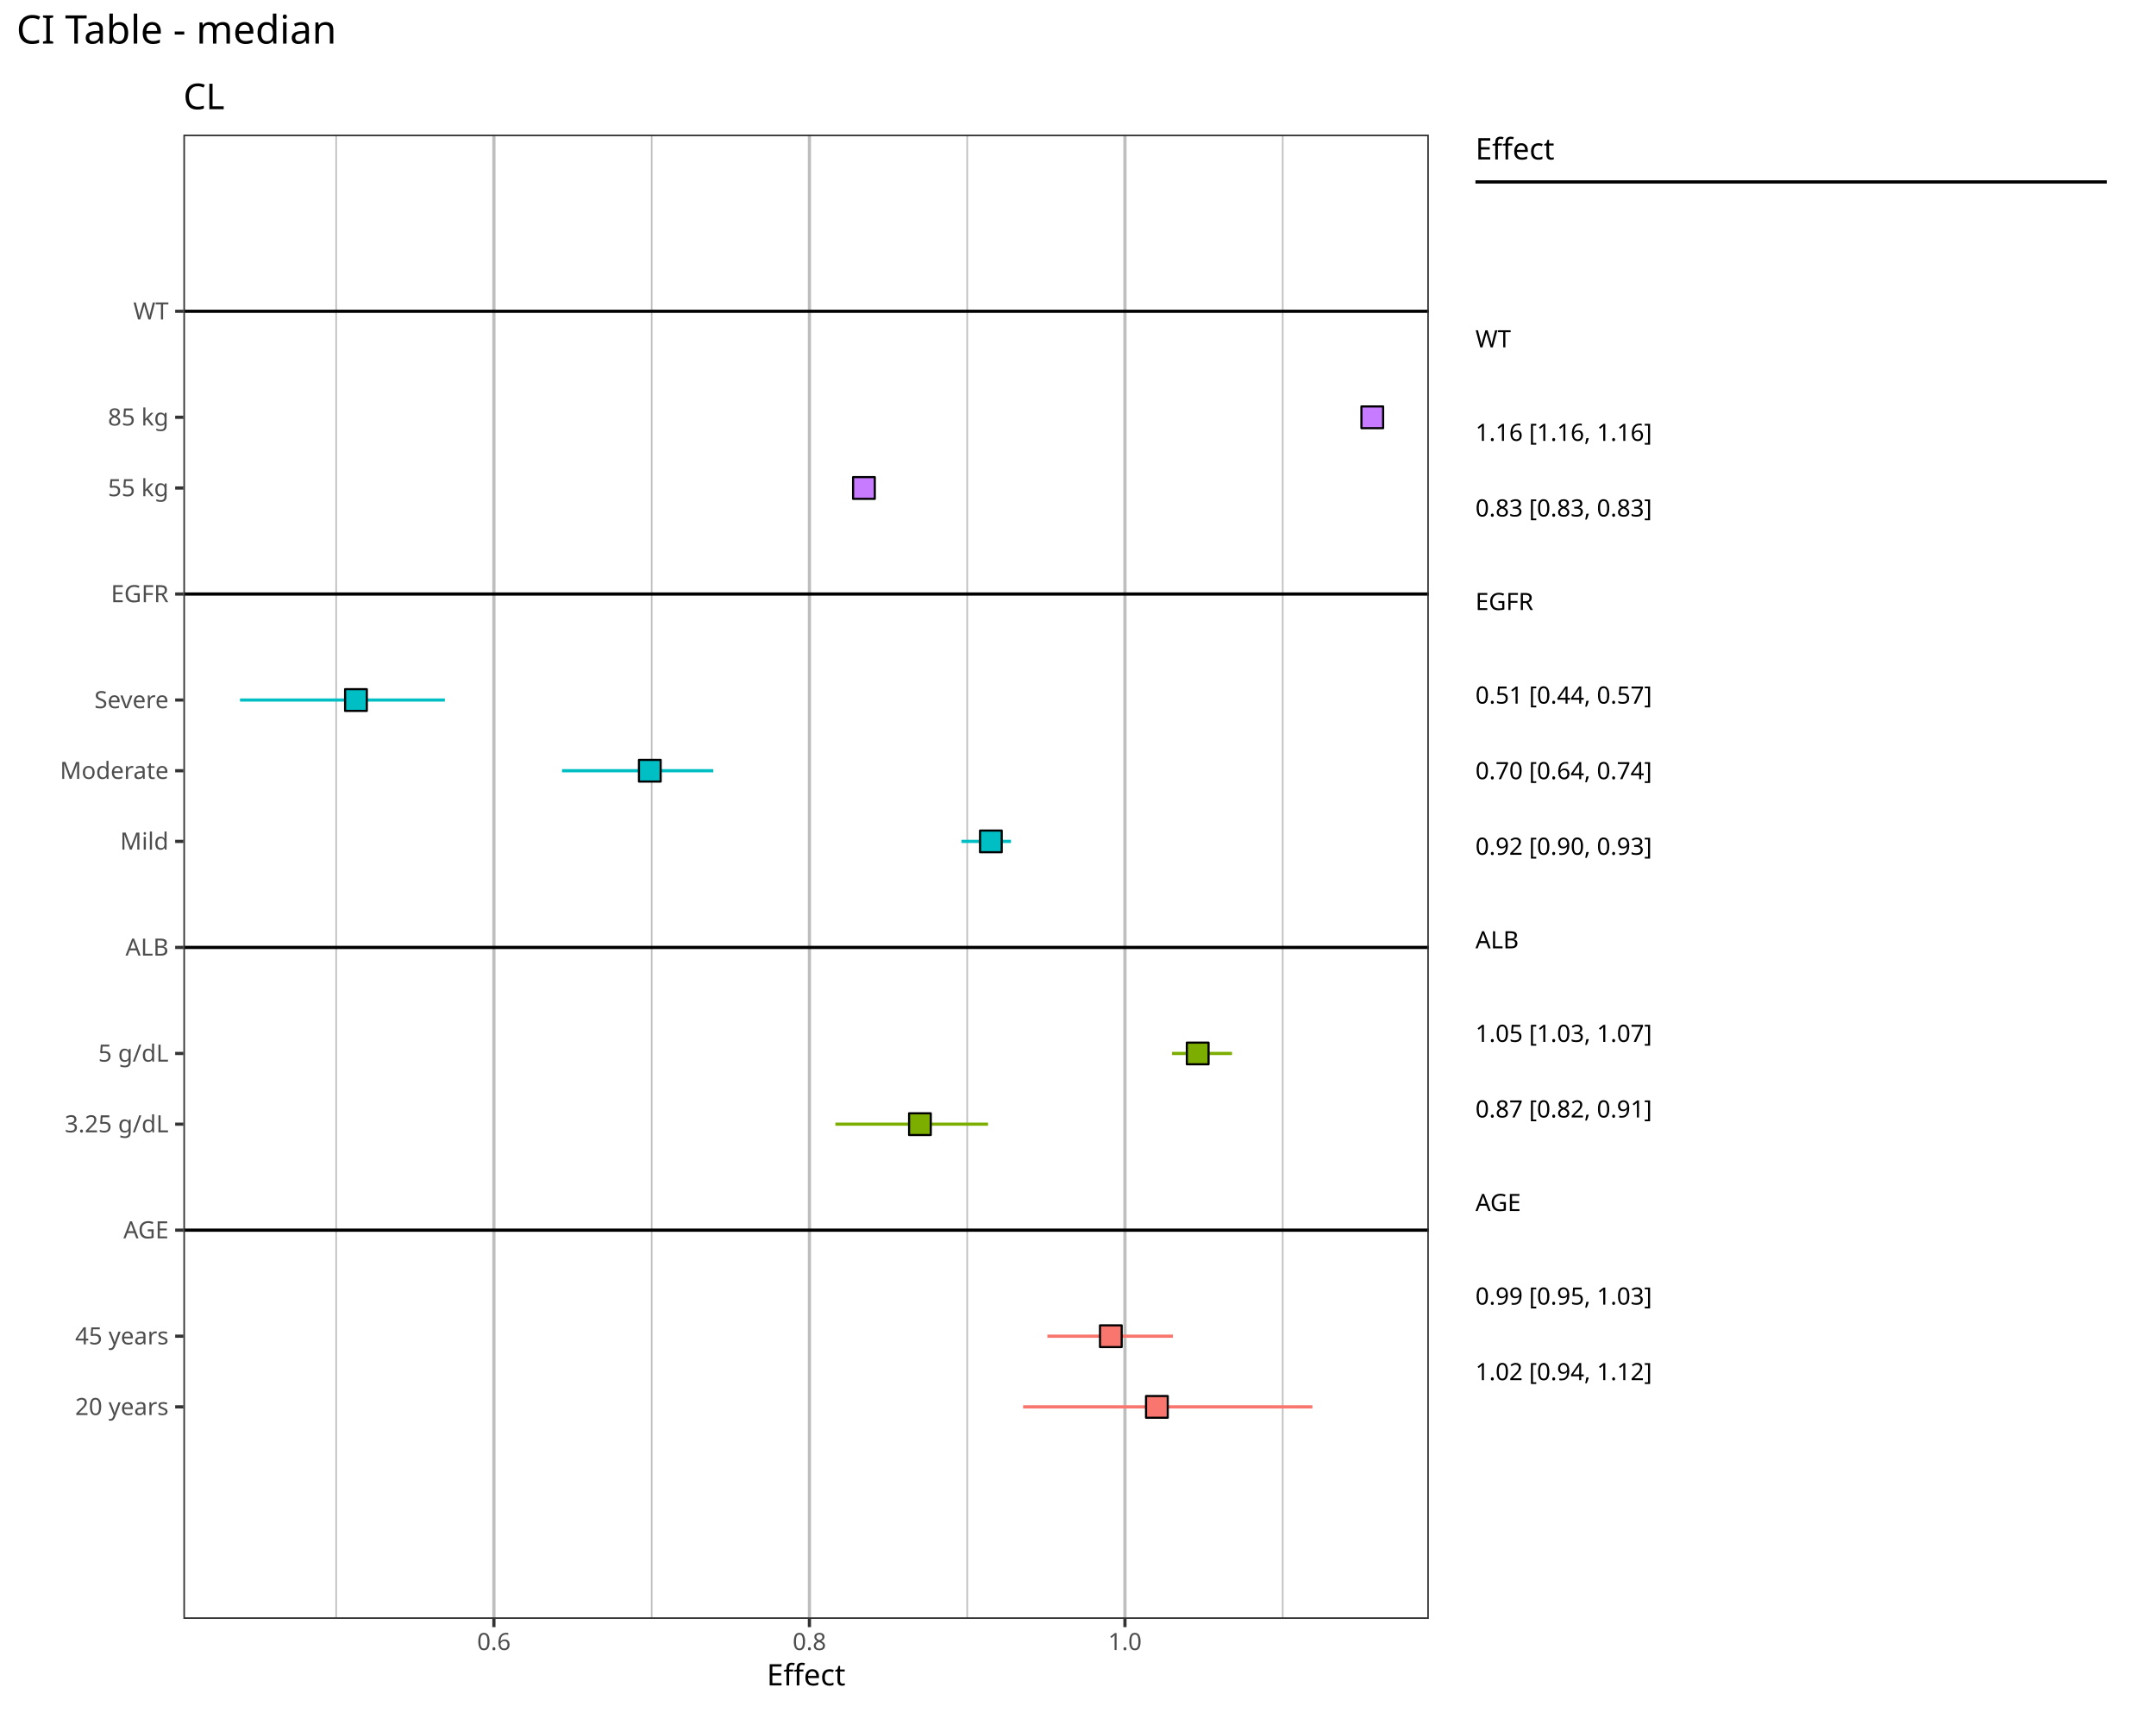
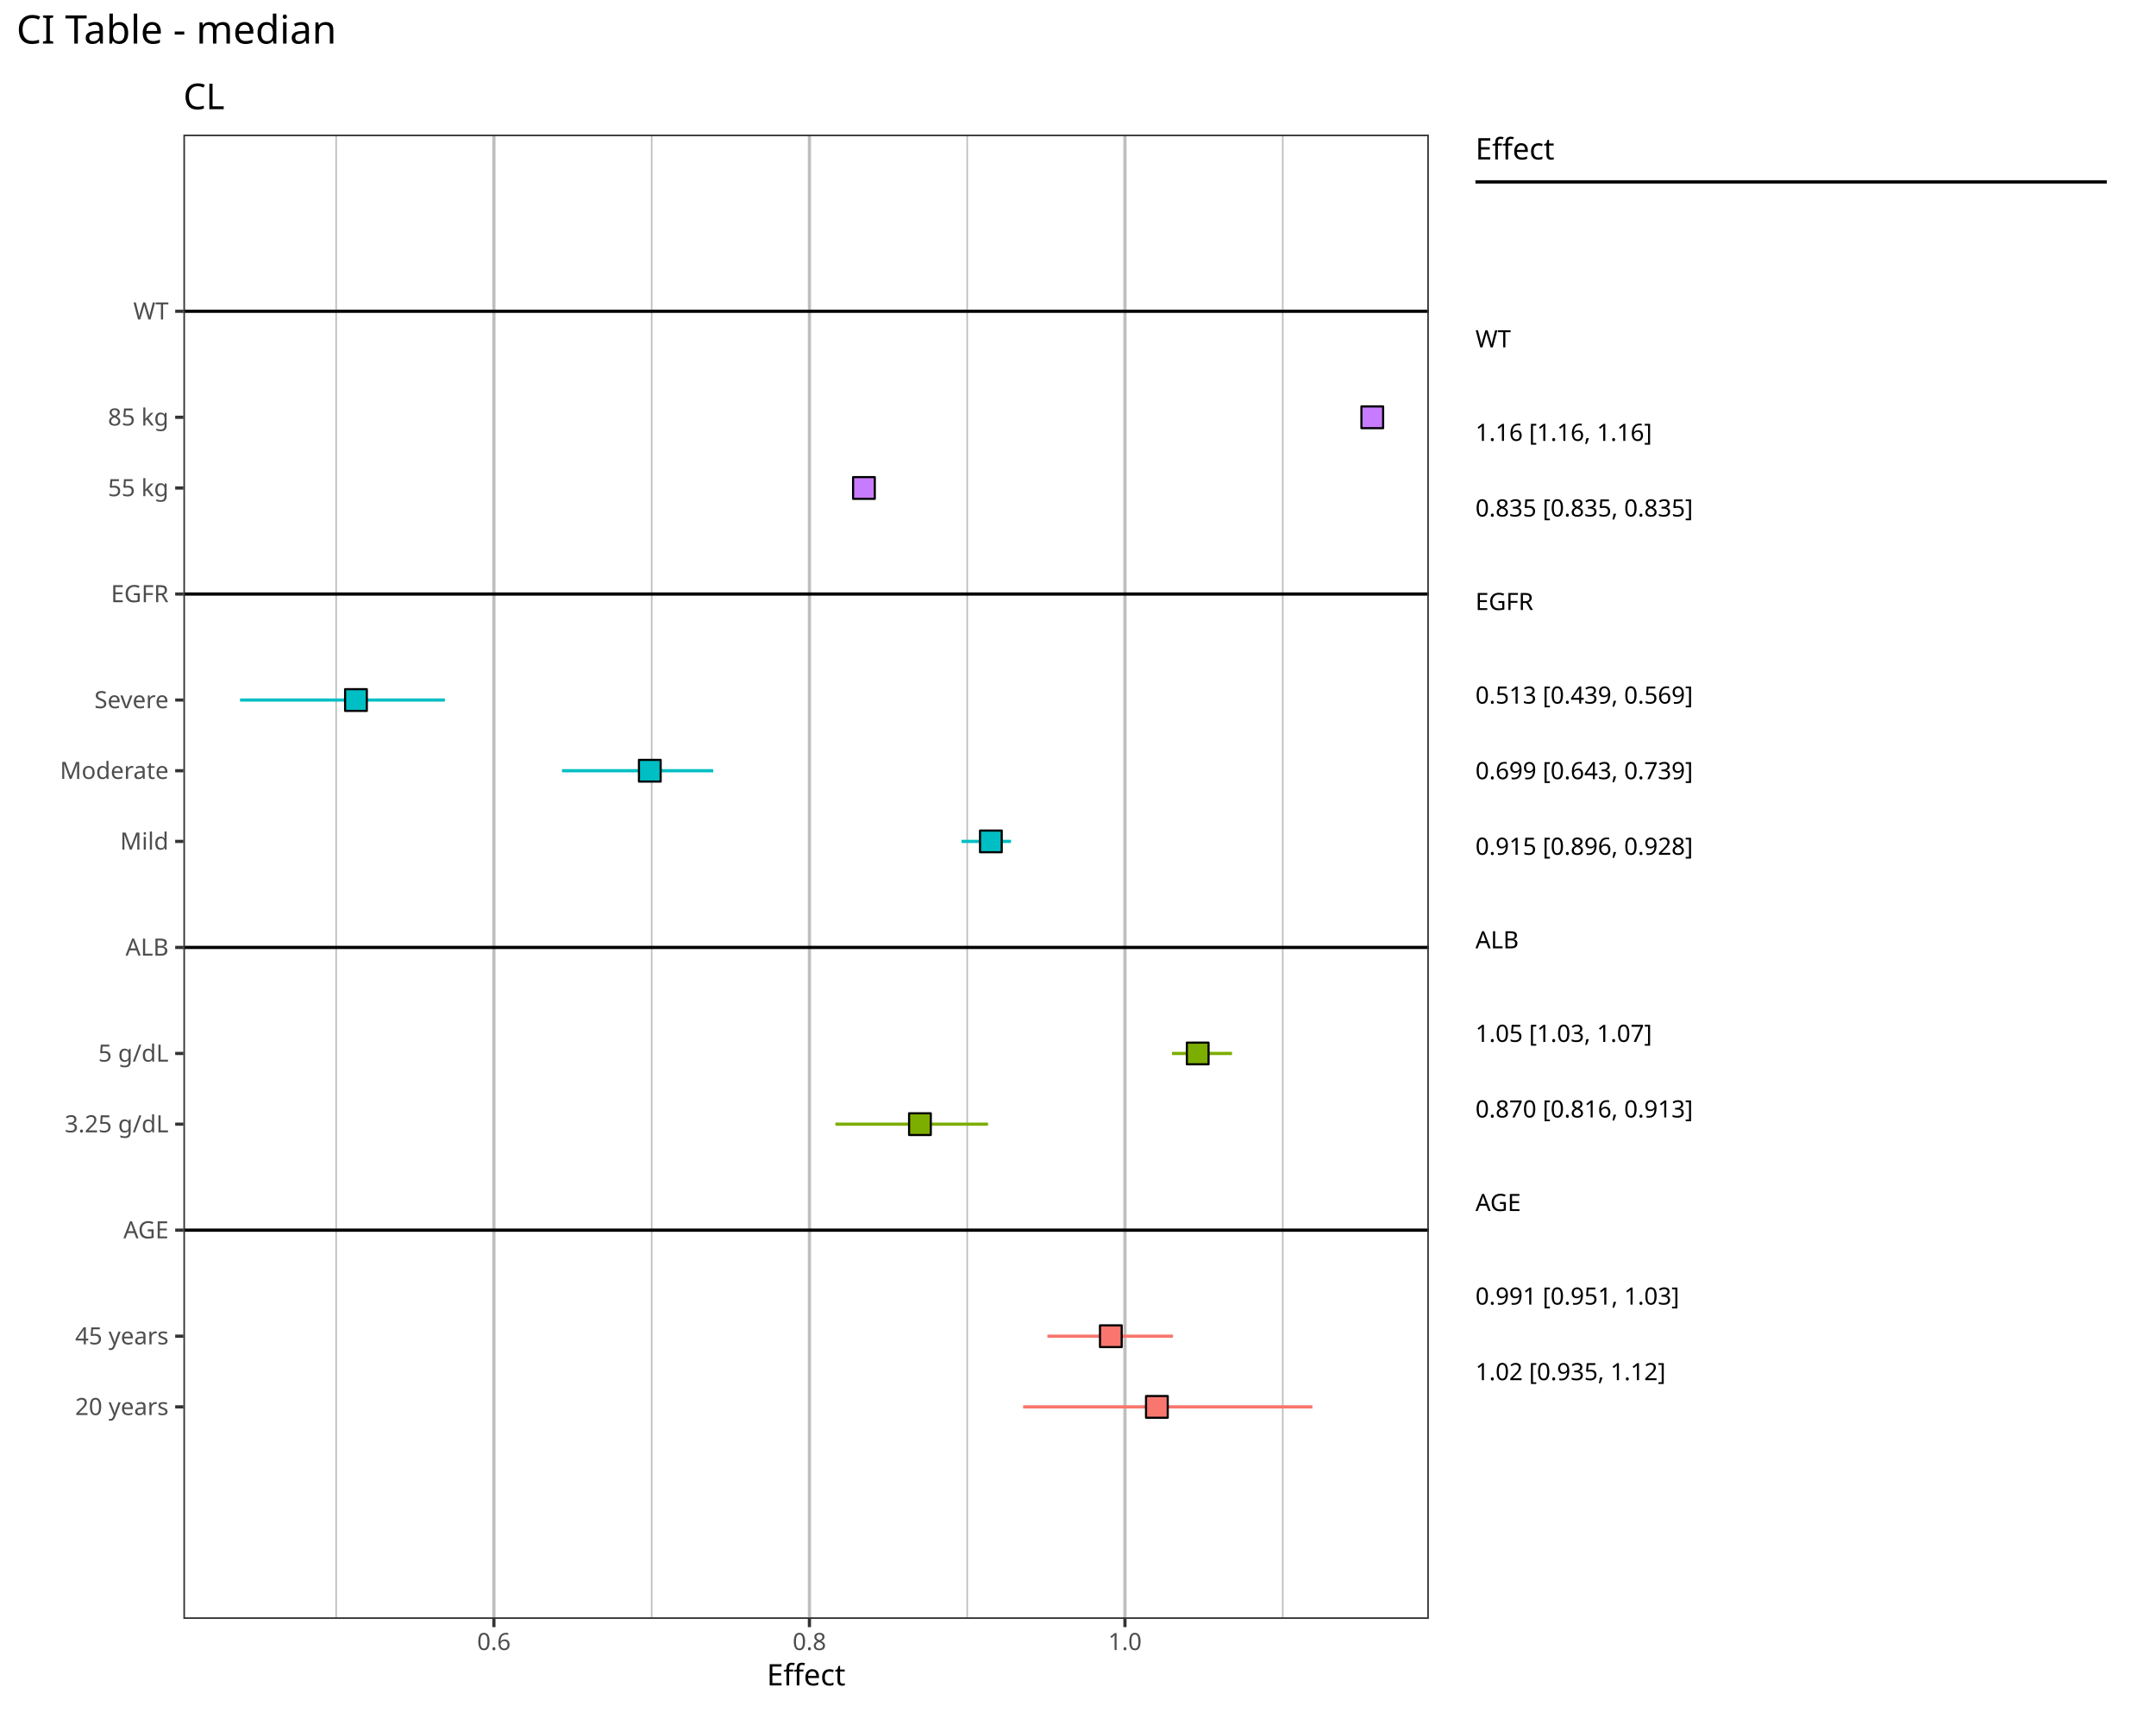
<svg xmlns="http://www.w3.org/2000/svg" class="svglite" data-engine-version="2.0" width="720.00pt" height="576.00pt" viewBox="0 0 720.00 576.00">
  <defs>
    <style type="text/css">
    .svglite line, .svglite polyline, .svglite polygon, .svglite path, .svglite rect, .svglite circle {
      fill: none;
      stroke: #000000;
      stroke-linecap: round;
      stroke-linejoin: round;
      stroke-miterlimit: 10.00;
    }
  </style>
  </defs>
  <rect width="100%" height="100%" style="stroke: none; fill: #FFFFFF;" />
  <defs>
    <clipPath id="cpMC4wMHw3MjAuMDB8MC4wMHw1NzYuMDA=">
      <rect x="0.00" y="0.00" width="720.00" height="576.00" />
    </clipPath>
  </defs>
  <g clip-path="url(#cpMC4wMHw3MjAuMDB8MC4wMHw1NzYuMDA=)">
    <rect x="0.00" y="0.00" width="720.00" height="576.00" style="stroke-width: 1.07; stroke: #FFFFFF; fill: #FFFFFF;" />
  </g>
  <defs>
    <clipPath id="cpNS40OHw3MTQuNTJ8MjIuNzh8NTcwLjUy">
      <rect x="5.48" y="22.78" width="709.04" height="547.74" />
    </clipPath>
  </defs>
  <g clip-path="url(#cpNS40OHw3MTQuNTJ8MjIuNzh8NTcwLjUy)">
</g>
  <g clip-path="url(#cpMC4wMHw3MjAuMDB8MC4wMHw1NzYuMDA=)">
</g>
  <defs>
    <clipPath id="cpNS40OHw0NzguMTd8MjIuNzh8NTcwLjUy">
      <rect x="5.48" y="22.78" width="472.69" height="547.74" />
    </clipPath>
  </defs>
  <g clip-path="url(#cpNS40OHw0NzguMTd8MjIuNzh8NTcwLjUy)">
    <rect x="5.48" y="22.78" width="472.69" height="547.74" style="stroke-width: 1.07; stroke: #FFFFFF; fill: #FFFFFF;" />
  </g>
  <g clip-path="url(#cpMC4wMHw3MjAuMDB8MC4wMHw1NzYuMDA=)">
</g>
  <defs>
    <clipPath id="cpNjEuMjR8NDc3LjE4fDQ0Ljk0fDU0MC41OA==">
      <rect x="61.24" y="44.94" width="415.93" height="495.64" />
    </clipPath>
  </defs>
  <g clip-path="url(#cpNjEuMjR8NDc3LjE4fDQ0Ljk0fDU0MC41OA==)">
    <rect x="61.24" y="44.94" width="415.93" height="495.64" style="stroke-width: 1.07; stroke: none; fill: #FFFFFF;" />
    <polyline points="112.26,540.58 112.26,44.94 " style="stroke-width: 0.53; stroke: #BEBEBE; stroke-linecap: butt;" />
    <polyline points="217.63,540.58 217.63,44.94 " style="stroke-width: 0.53; stroke: #BEBEBE; stroke-linecap: butt;" />
    <polyline points="323.00,540.58 323.00,44.94 " style="stroke-width: 0.53; stroke: #BEBEBE; stroke-linecap: butt;" />
    <polyline points="428.37,540.58 428.37,44.94 " style="stroke-width: 0.53; stroke: #BEBEBE; stroke-linecap: butt;" />
    <polyline points="164.94,540.58 164.94,44.94 " style="stroke-width: 1.07; stroke: #BEBEBE; stroke-linecap: butt;" />
    <polyline points="270.31,540.58 270.31,44.94 " style="stroke-width: 1.07; stroke: #BEBEBE; stroke-linecap: butt;" />
    <polyline points="375.68,540.58 375.68,44.94 " style="stroke-width: 1.07; stroke: #BEBEBE; stroke-linecap: butt;" />
    <line x1="-151.17" y1="540.58" x2="-151.17" y2="44.94" style="stroke-width: 1.07; stroke-dasharray: 1.42,4.27,5.69,4.27; stroke-linecap: butt;" />
    <polyline points="438.28,469.77 438.28,469.77 " style="stroke-width: 1.07; stroke: #F8766D; stroke-linecap: butt;" />
    <polyline points="438.28,469.77 341.67,469.77 " style="stroke-width: 1.07; stroke: #F8766D; stroke-linecap: butt;" />
    <polyline points="341.67,469.77 341.67,469.77 " style="stroke-width: 1.07; stroke: #F8766D; stroke-linecap: butt;" />
    <polyline points="391.71,446.17 391.71,446.17 " style="stroke-width: 1.07; stroke: #F8766D; stroke-linecap: butt;" />
    <polyline points="391.71,446.17 349.78,446.17 " style="stroke-width: 1.07; stroke: #F8766D; stroke-linecap: butt;" />
    <polyline points="349.78,446.17 349.78,446.17 " style="stroke-width: 1.07; stroke: #F8766D; stroke-linecap: butt;" />
    <polyline points="329.96,375.37 329.96,375.37 " style="stroke-width: 1.07; stroke: #7CAE00; stroke-linecap: butt;" />
    <polyline points="329.96,375.37 278.98,375.37 " style="stroke-width: 1.07; stroke: #7CAE00; stroke-linecap: butt;" />
    <polyline points="278.98,375.37 278.98,375.37 " style="stroke-width: 1.07; stroke: #7CAE00; stroke-linecap: butt;" />
    <polyline points="411.44,351.76 411.44,351.76 " style="stroke-width: 1.07; stroke: #7CAE00; stroke-linecap: butt;" />
    <polyline points="411.44,351.76 391.40,351.76 " style="stroke-width: 1.07; stroke: #7CAE00; stroke-linecap: butt;" />
    <polyline points="391.40,351.76 391.40,351.76 " style="stroke-width: 1.07; stroke: #7CAE00; stroke-linecap: butt;" />
    <polyline points="337.63,280.96 337.63,280.96 " style="stroke-width: 1.07; stroke: #00BFC4; stroke-linecap: butt;" />
    <polyline points="337.63,280.96 321.09,280.96 " style="stroke-width: 1.07; stroke: #00BFC4; stroke-linecap: butt;" />
    <polyline points="321.09,280.96 321.09,280.96 " style="stroke-width: 1.07; stroke: #00BFC4; stroke-linecap: butt;" />
    <polyline points="238.19,257.35 238.19,257.35 " style="stroke-width: 1.07; stroke: #00BFC4; stroke-linecap: butt;" />
    <polyline points="238.19,257.35 187.69,257.35 " style="stroke-width: 1.07; stroke: #00BFC4; stroke-linecap: butt;" />
    <polyline points="187.69,257.35 187.69,257.35 " style="stroke-width: 1.07; stroke: #00BFC4; stroke-linecap: butt;" />
    <polyline points="148.57,233.75 148.57,233.75 " style="stroke-width: 1.07; stroke: #00BFC4; stroke-linecap: butt;" />
    <polyline points="148.57,233.75 80.15,233.75 " style="stroke-width: 1.07; stroke: #00BFC4; stroke-linecap: butt;" />
    <polyline points="80.15,233.75 80.15,233.75 " style="stroke-width: 1.07; stroke: #00BFC4; stroke-linecap: butt;" />
    <polyline points="288.51,162.95 288.51,162.95 " style="stroke-width: 1.07; stroke: #C77CFF; stroke-linecap: butt;" />
    <polyline points="288.51,162.95 288.51,162.95 " style="stroke-width: 1.07; stroke: #C77CFF; stroke-linecap: butt;" />
    <polyline points="288.51,162.95 288.51,162.95 " style="stroke-width: 1.07; stroke: #C77CFF; stroke-linecap: butt;" />
    <polyline points="458.27,139.34 458.27,139.34 " style="stroke-width: 1.07; stroke: #C77CFF; stroke-linecap: butt;" />
    <polyline points="458.27,139.34 458.27,139.34 " style="stroke-width: 1.07; stroke: #C77CFF; stroke-linecap: butt;" />
    <polyline points="458.27,139.34 458.27,139.34 " style="stroke-width: 1.07; stroke: #C77CFF; stroke-linecap: butt;" />
    <rect x="382.72" y="466.15" width="7.25" height="7.25" style="stroke-width: 0.71; fill: #F8766D;" />
    <rect x="367.34" y="442.55" width="7.25" height="7.25" style="stroke-width: 0.71; fill: #F8766D;" />
    <rect x="303.59" y="371.74" width="7.25" height="7.25" style="stroke-width: 0.71; fill: #7CAE00;" />
    <rect x="396.35" y="348.14" width="7.25" height="7.25" style="stroke-width: 0.71; fill: #7CAE00;" />
    <rect x="327.28" y="277.33" width="7.25" height="7.25" style="stroke-width: 0.71; fill: #00BFC4;" />
    <rect x="213.38" y="253.73" width="7.25" height="7.25" style="stroke-width: 0.71; fill: #00BFC4;" />
    <rect x="115.25" y="230.13" width="7.25" height="7.25" style="stroke-width: 0.71; fill: #00BFC4;" />
    <rect x="284.89" y="159.32" width="7.25" height="7.25" style="stroke-width: 0.71; fill: #C77CFF;" />
    <rect x="454.65" y="135.72" width="7.25" height="7.25" style="stroke-width: 0.71; fill: #C77CFF;" />
    <line x1="61.24" y1="103.94" x2="477.18" y2="103.94" style="stroke-width: 1.07; stroke-linecap: butt;" />
    <line x1="61.24" y1="198.35" x2="477.18" y2="198.35" style="stroke-width: 1.07; stroke-linecap: butt;" />
    <line x1="61.24" y1="316.36" x2="477.18" y2="316.36" style="stroke-width: 1.07; stroke-linecap: butt;" />
    <line x1="61.24" y1="410.77" x2="477.18" y2="410.77" style="stroke-width: 1.07; stroke-linecap: butt;" />
    <rect x="61.24" y="44.94" width="415.93" height="495.64" style="stroke-width: 1.07; stroke: #333333;" />
  </g>
  <g clip-path="url(#cpMC4wMHw3MjAuMDB8MC4wMHw1NzYuMDA=)">
    <text x="56.31" y="106.67" text-anchor="end" style="font-size: 7.94px; fill: #4D4D4D; font-family: sans;" textLength="12.34px" lengthAdjust="spacingAndGlyphs">WT</text>
    <text x="56.31" y="142.08" text-anchor="end" style="font-size: 7.94px; fill: #4D4D4D; font-family: sans;" textLength="19.42px" lengthAdjust="spacingAndGlyphs">85 kg</text>
    <text x="56.31" y="165.68" text-anchor="end" style="font-size: 7.94px; fill: #4D4D4D; font-family: sans;" textLength="19.42px" lengthAdjust="spacingAndGlyphs">55 kg</text>
    <text x="56.31" y="201.08" text-anchor="end" style="font-size: 7.94px; fill: #4D4D4D; font-family: sans;" textLength="22.05px" lengthAdjust="spacingAndGlyphs">EGFR</text>
    <text x="56.31" y="236.48" text-anchor="end" style="font-size: 7.94px; fill: #4D4D4D; font-family: sans;" textLength="25.15px" lengthAdjust="spacingAndGlyphs">Severe</text>
    <text x="56.31" y="260.09" text-anchor="end" style="font-size: 7.94px; fill: #4D4D4D; font-family: sans;" textLength="33.54px" lengthAdjust="spacingAndGlyphs">Moderate</text>
    <text x="56.31" y="283.69" text-anchor="end" style="font-size: 7.94px; fill: #4D4D4D; font-family: sans;" textLength="14.55px" lengthAdjust="spacingAndGlyphs">Mild</text>
    <text x="56.31" y="319.09" text-anchor="end" style="font-size: 7.94px; fill: #4D4D4D; font-family: sans;" textLength="15.01px" lengthAdjust="spacingAndGlyphs">ALB</text>
    <text x="56.31" y="354.49" text-anchor="end" style="font-size: 7.94px; fill: #4D4D4D; font-family: sans;" textLength="22.07px" lengthAdjust="spacingAndGlyphs">5 g/dL</text>
    <text x="56.31" y="378.10" text-anchor="end" style="font-size: 7.94px; fill: #4D4D4D; font-family: sans;" textLength="33.10px" lengthAdjust="spacingAndGlyphs">3.25 g/dL</text>
    <text x="56.31" y="413.50" text-anchor="end" style="font-size: 7.94px; fill: #4D4D4D; font-family: sans;" textLength="16.77px" lengthAdjust="spacingAndGlyphs">AGE</text>
    <text x="56.31" y="448.90" text-anchor="end" style="font-size: 7.94px; fill: #4D4D4D; font-family: sans;" textLength="30.45px" lengthAdjust="spacingAndGlyphs">45 years</text>
    <text x="56.31" y="472.50" text-anchor="end" style="font-size: 7.94px; fill: #4D4D4D; font-family: sans;" textLength="30.45px" lengthAdjust="spacingAndGlyphs">20 years</text>
    <polyline points="58.50,103.94 61.24,103.94 " style="stroke-width: 1.07; stroke: #333333; stroke-linecap: butt;" />
    <polyline points="58.50,139.34 61.24,139.34 " style="stroke-width: 1.07; stroke: #333333; stroke-linecap: butt;" />
    <polyline points="58.50,162.95 61.24,162.95 " style="stroke-width: 1.07; stroke: #333333; stroke-linecap: butt;" />
    <polyline points="58.50,198.35 61.24,198.35 " style="stroke-width: 1.07; stroke: #333333; stroke-linecap: butt;" />
    <polyline points="58.50,233.75 61.24,233.75 " style="stroke-width: 1.07; stroke: #333333; stroke-linecap: butt;" />
    <polyline points="58.50,257.35 61.24,257.35 " style="stroke-width: 1.07; stroke: #333333; stroke-linecap: butt;" />
    <polyline points="58.50,280.96 61.24,280.96 " style="stroke-width: 1.07; stroke: #333333; stroke-linecap: butt;" />
    <polyline points="58.50,316.36 61.24,316.36 " style="stroke-width: 1.07; stroke: #333333; stroke-linecap: butt;" />
    <polyline points="58.50,351.76 61.24,351.76 " style="stroke-width: 1.07; stroke: #333333; stroke-linecap: butt;" />
    <polyline points="58.50,375.37 61.24,375.37 " style="stroke-width: 1.07; stroke: #333333; stroke-linecap: butt;" />
    <polyline points="58.50,410.77 61.24,410.77 " style="stroke-width: 1.07; stroke: #333333; stroke-linecap: butt;" />
    <polyline points="58.50,446.17 61.24,446.17 " style="stroke-width: 1.07; stroke: #333333; stroke-linecap: butt;" />
    <polyline points="58.50,469.77 61.24,469.77 " style="stroke-width: 1.07; stroke: #333333; stroke-linecap: butt;" />
    <polyline points="164.94,543.32 164.94,540.58 " style="stroke-width: 1.07; stroke: #333333; stroke-linecap: butt;" />
    <polyline points="270.31,543.32 270.31,540.58 " style="stroke-width: 1.07; stroke: #333333; stroke-linecap: butt;" />
    <polyline points="375.68,543.32 375.68,540.58 " style="stroke-width: 1.07; stroke: #333333; stroke-linecap: butt;" />
    <text x="164.94" y="550.97" text-anchor="middle" style="font-size: 7.94px; fill: #4D4D4D; font-family: sans;" textLength="11.03px" lengthAdjust="spacingAndGlyphs">0.6</text>
    <text x="270.31" y="550.97" text-anchor="middle" style="font-size: 7.94px; fill: #4D4D4D; font-family: sans;" textLength="11.03px" lengthAdjust="spacingAndGlyphs">0.8</text>
    <text x="375.68" y="550.97" text-anchor="middle" style="font-size: 7.94px; fill: #4D4D4D; font-family: sans;" textLength="11.03px" lengthAdjust="spacingAndGlyphs">1.0</text>
    <text x="269.21" y="562.79" text-anchor="middle" style="font-size: 9.92px; font-family: sans;" textLength="25.37px" lengthAdjust="spacingAndGlyphs">Effect</text>
    <text x="61.24" y="36.46" style="font-size: 11.91px; font-family: sans;" textLength="15.22px" lengthAdjust="spacingAndGlyphs">CL</text>
  </g>
  <defs>
    <clipPath id="cpNDc4LjE3fDcxNC41MnwyMi43OHw1NzAuNTI=">
      <rect x="478.17" y="22.78" width="236.35" height="547.74" />
    </clipPath>
  </defs>
  <g clip-path="url(#cpNDc4LjE3fDcxNC41MnwyMi43OHw1NzAuNTI=)">
    <rect x="478.17" y="22.78" width="236.35" height="547.74" style="stroke-width: 1.07; stroke: #FFFFFF; fill: #FFFFFF;" />
  </g>
  <g clip-path="url(#cpMC4wMHw3MjAuMDB8MC4wMHw1NzYuMDA=)">
</g>
  <defs>
    <clipPath id="cpNDkyLjczfDcwMy41NnwyOC4yNnw1NDAuNTg=">
      <rect x="492.73" y="28.26" width="210.83" height="512.32" />
    </clipPath>
  </defs>
  <g clip-path="url(#cpNDkyLjczfDcwMy41NnwyOC4yNnw1NDAuNTg=)">
    <rect x="492.73" y="28.26" width="210.83" height="512.32" style="stroke-width: 1.07; stroke: none; fill: #FFFFFF;" />
    <text x="492.73" y="115.98" style="font-size: 7.97px; font-family: sans;" textLength="12.39px" lengthAdjust="spacingAndGlyphs">WT</text>
    <text x="492.73" y="147.22" style="font-size: 7.97px; font-family: sans;" textLength="57.59px" lengthAdjust="spacingAndGlyphs">1.16 [1.16, 1.16]</text>
-     <text x="492.73" y="172.46" style="font-size: 7.97px; font-family: sans;" textLength="57.59px" lengthAdjust="spacingAndGlyphs">0.83 [0.83, 0.83]</text>
+     <text x="492.73" y="172.46" style="font-size: 7.97px; font-family: sans;" textLength="70.88px" lengthAdjust="spacingAndGlyphs">0.835 [0.835, 0.835]</text>
    <text x="492.73" y="203.70" style="font-size: 7.97px; font-family: sans;" textLength="22.14px" lengthAdjust="spacingAndGlyphs">EGFR</text>
-     <text x="492.73" y="234.94" style="font-size: 7.97px; font-family: sans;" textLength="57.59px" lengthAdjust="spacingAndGlyphs">0.51 [0.44, 0.57]</text>
-     <text x="492.73" y="260.18" style="font-size: 7.97px; font-family: sans;" textLength="57.59px" lengthAdjust="spacingAndGlyphs">0.70 [0.64, 0.74]</text>
-     <text x="492.73" y="285.42" style="font-size: 7.97px; font-family: sans;" textLength="57.59px" lengthAdjust="spacingAndGlyphs">0.92 [0.90, 0.93]</text>
+     <text x="492.73" y="234.94" style="font-size: 7.97px; font-family: sans;" textLength="70.88px" lengthAdjust="spacingAndGlyphs">0.513 [0.439, 0.569]</text>
+     <text x="492.73" y="260.18" style="font-size: 7.97px; font-family: sans;" textLength="70.88px" lengthAdjust="spacingAndGlyphs">0.699 [0.643, 0.739]</text>
+     <text x="492.73" y="285.42" style="font-size: 7.97px; font-family: sans;" textLength="70.88px" lengthAdjust="spacingAndGlyphs">0.915 [0.896, 0.928]</text>
    <text x="492.73" y="316.66" style="font-size: 7.97px; font-family: sans;" textLength="15.06px" lengthAdjust="spacingAndGlyphs">ALB</text>
    <text x="492.73" y="347.90" style="font-size: 7.97px; font-family: sans;" textLength="57.59px" lengthAdjust="spacingAndGlyphs">1.05 [1.03, 1.07]</text>
-     <text x="492.73" y="373.14" style="font-size: 7.97px; font-family: sans;" textLength="57.59px" lengthAdjust="spacingAndGlyphs">0.87 [0.82, 0.91]</text>
+     <text x="492.73" y="373.14" style="font-size: 7.97px; font-family: sans;" textLength="70.88px" lengthAdjust="spacingAndGlyphs">0.870 [0.816, 0.913]</text>
    <text x="492.73" y="404.38" style="font-size: 7.97px; font-family: sans;" textLength="16.83px" lengthAdjust="spacingAndGlyphs">AGE</text>
-     <text x="492.73" y="435.62" style="font-size: 7.97px; font-family: sans;" textLength="57.59px" lengthAdjust="spacingAndGlyphs">0.99 [0.95, 1.03]</text>
-     <text x="492.73" y="460.86" style="font-size: 7.97px; font-family: sans;" textLength="57.59px" lengthAdjust="spacingAndGlyphs">1.02 [0.94, 1.12]</text>
+     <text x="492.73" y="435.62" style="font-size: 7.97px; font-family: sans;" textLength="66.45px" lengthAdjust="spacingAndGlyphs">0.991 [0.951, 1.03]</text>
+     <text x="492.73" y="460.86" style="font-size: 7.97px; font-family: sans;" textLength="62.02px" lengthAdjust="spacingAndGlyphs">1.02 [0.935, 1.12]</text>
    <text x="492.73" y="53.25" style="font-size: 9.96px; font-family: sans;" textLength="25.47px" lengthAdjust="spacingAndGlyphs">Effect</text>
    <line x1="492.73" y1="60.75" x2="703.56" y2="60.75" style="stroke-width: 1.07; stroke-linecap: butt;" />
  </g>
  <g clip-path="url(#cpMC4wMHw3MjAuMDB8MC4wMHw1NzYuMDA=)">
    <polyline points="492.73,540.58 703.56,540.58 " style="stroke-width: 1.07; stroke: #FFFFFF; stroke-linecap: butt;" />
    <polyline points="492.73,543.32 492.73,540.58 " style="stroke-width: 1.07; stroke: #FFFFFF; stroke-linecap: butt;" />
-     <polyline points="542.34,543.32 542.34,540.58 " style="stroke-width: 1.07; stroke: #FFFFFF; stroke-linecap: butt;" />
-     <polyline points="591.95,543.32 591.95,540.58 " style="stroke-width: 1.07; stroke: #FFFFFF; stroke-linecap: butt;" />
-     <polyline points="641.55,543.32 641.55,540.58 " style="stroke-width: 1.07; stroke: #FFFFFF; stroke-linecap: butt;" />
-     <polyline points="691.16,543.32 691.16,540.58 " style="stroke-width: 1.07; stroke: #FFFFFF; stroke-linecap: butt;" />
+     <polyline points="545.44,543.32 545.44,540.58 " style="stroke-width: 1.07; stroke: #FFFFFF; stroke-linecap: butt;" />
+     <polyline points="598.15,543.32 598.15,540.58 " style="stroke-width: 1.07; stroke: #FFFFFF; stroke-linecap: butt;" />
+     <polyline points="650.85,543.32 650.85,540.58 " style="stroke-width: 1.07; stroke: #FFFFFF; stroke-linecap: butt;" />
+     <polyline points="703.56,543.32 703.56,540.58 " style="stroke-width: 1.07; stroke: #FFFFFF; stroke-linecap: butt;" />
    <text x="492.73" y="550.97" text-anchor="middle" style="font-size: 7.94px; fill: #FFFFFF; font-family: sans;" textLength="15.45px" lengthAdjust="spacingAndGlyphs">1.00</text>
-     <text x="542.34" y="550.97" text-anchor="middle" style="font-size: 7.94px; fill: #FFFFFF; font-family: sans;" textLength="15.45px" lengthAdjust="spacingAndGlyphs">1.04</text>
-     <text x="591.95" y="550.97" text-anchor="middle" style="font-size: 7.94px; fill: #FFFFFF; font-family: sans;" textLength="15.45px" lengthAdjust="spacingAndGlyphs">1.08</text>
-     <text x="641.55" y="550.97" text-anchor="middle" style="font-size: 7.94px; fill: #FFFFFF; font-family: sans;" textLength="15.45px" lengthAdjust="spacingAndGlyphs">1.12</text>
-     <text x="691.16" y="550.97" text-anchor="middle" style="font-size: 7.94px; fill: #FFFFFF; font-family: sans;" textLength="15.45px" lengthAdjust="spacingAndGlyphs">1.16</text>
+     <text x="545.44" y="550.97" text-anchor="middle" style="font-size: 7.94px; fill: #FFFFFF; font-family: sans;" textLength="15.45px" lengthAdjust="spacingAndGlyphs">1.05</text>
+     <text x="598.15" y="550.97" text-anchor="middle" style="font-size: 7.94px; fill: #FFFFFF; font-family: sans;" textLength="15.45px" lengthAdjust="spacingAndGlyphs">1.10</text>
+     <text x="650.85" y="550.97" text-anchor="middle" style="font-size: 7.94px; fill: #FFFFFF; font-family: sans;" textLength="15.45px" lengthAdjust="spacingAndGlyphs">1.15</text>
+     <text x="703.56" y="550.97" text-anchor="middle" style="font-size: 7.94px; fill: #FFFFFF; font-family: sans;" textLength="15.45px" lengthAdjust="spacingAndGlyphs">1.20</text>
    <text x="5.48" y="14.56" style="font-size: 13.20px; font-family: sans;" textLength="104.92px" lengthAdjust="spacingAndGlyphs">CI Table - median</text>
  </g>
</svg>
